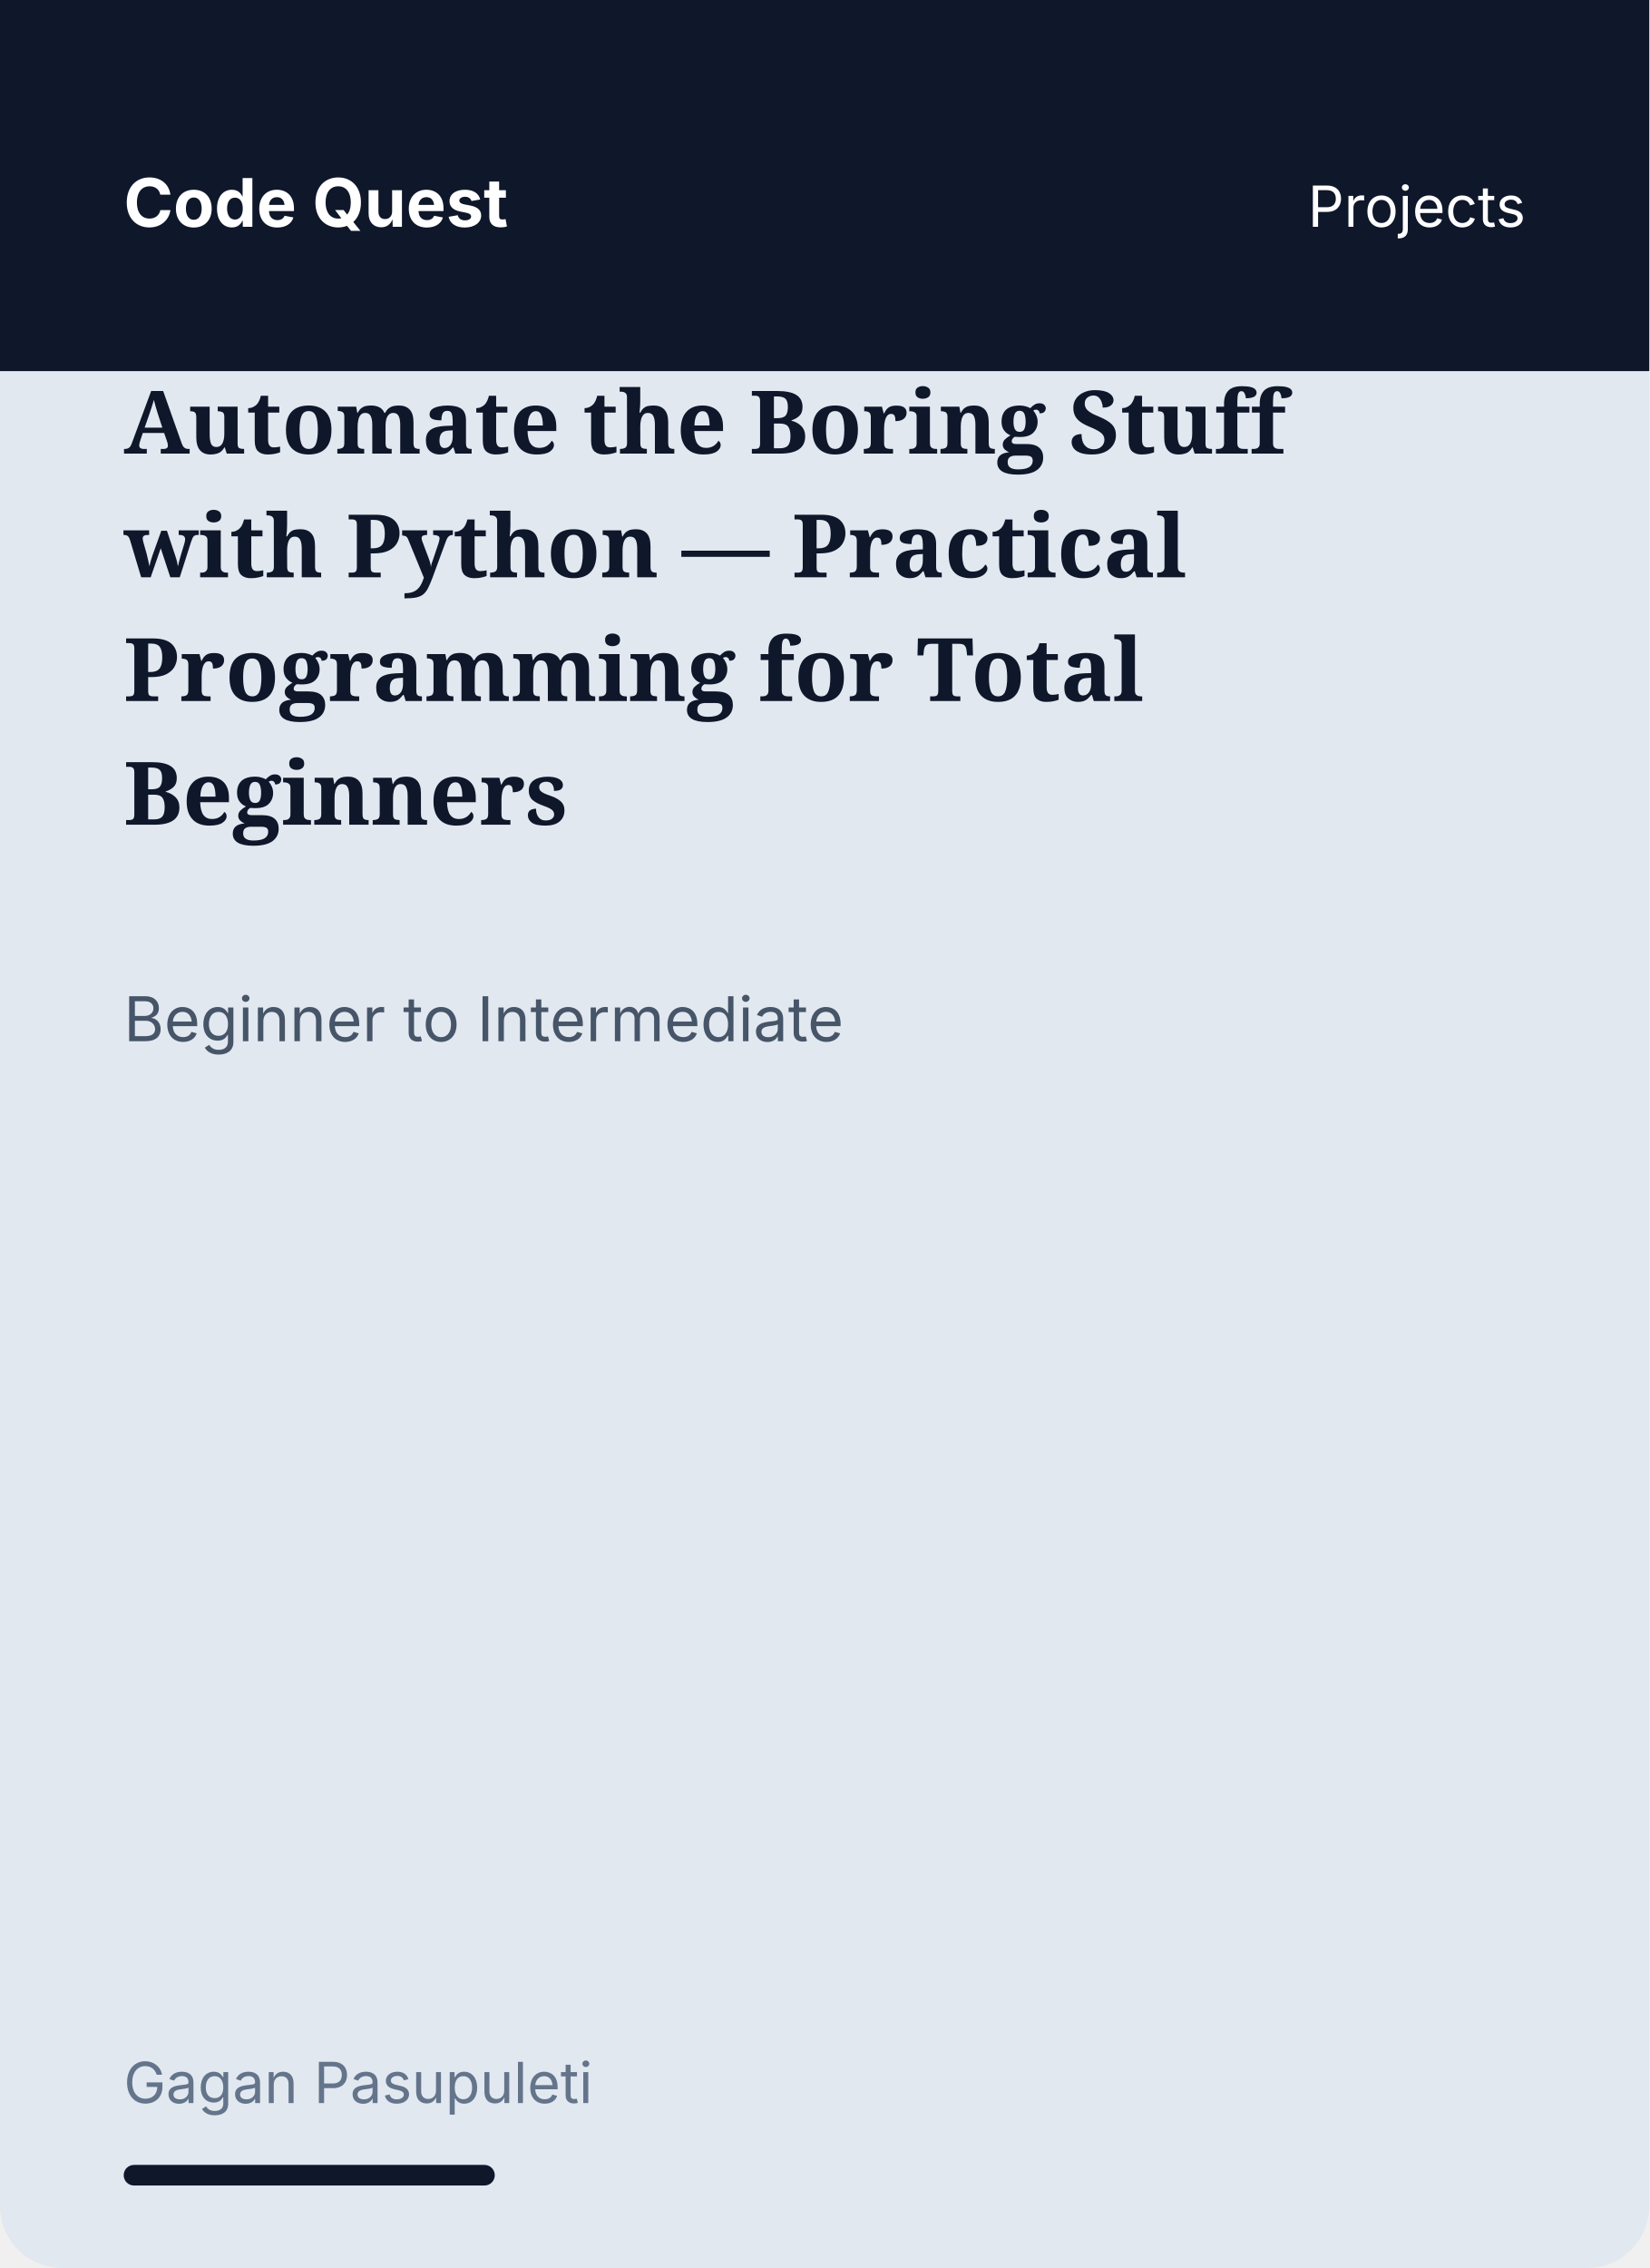
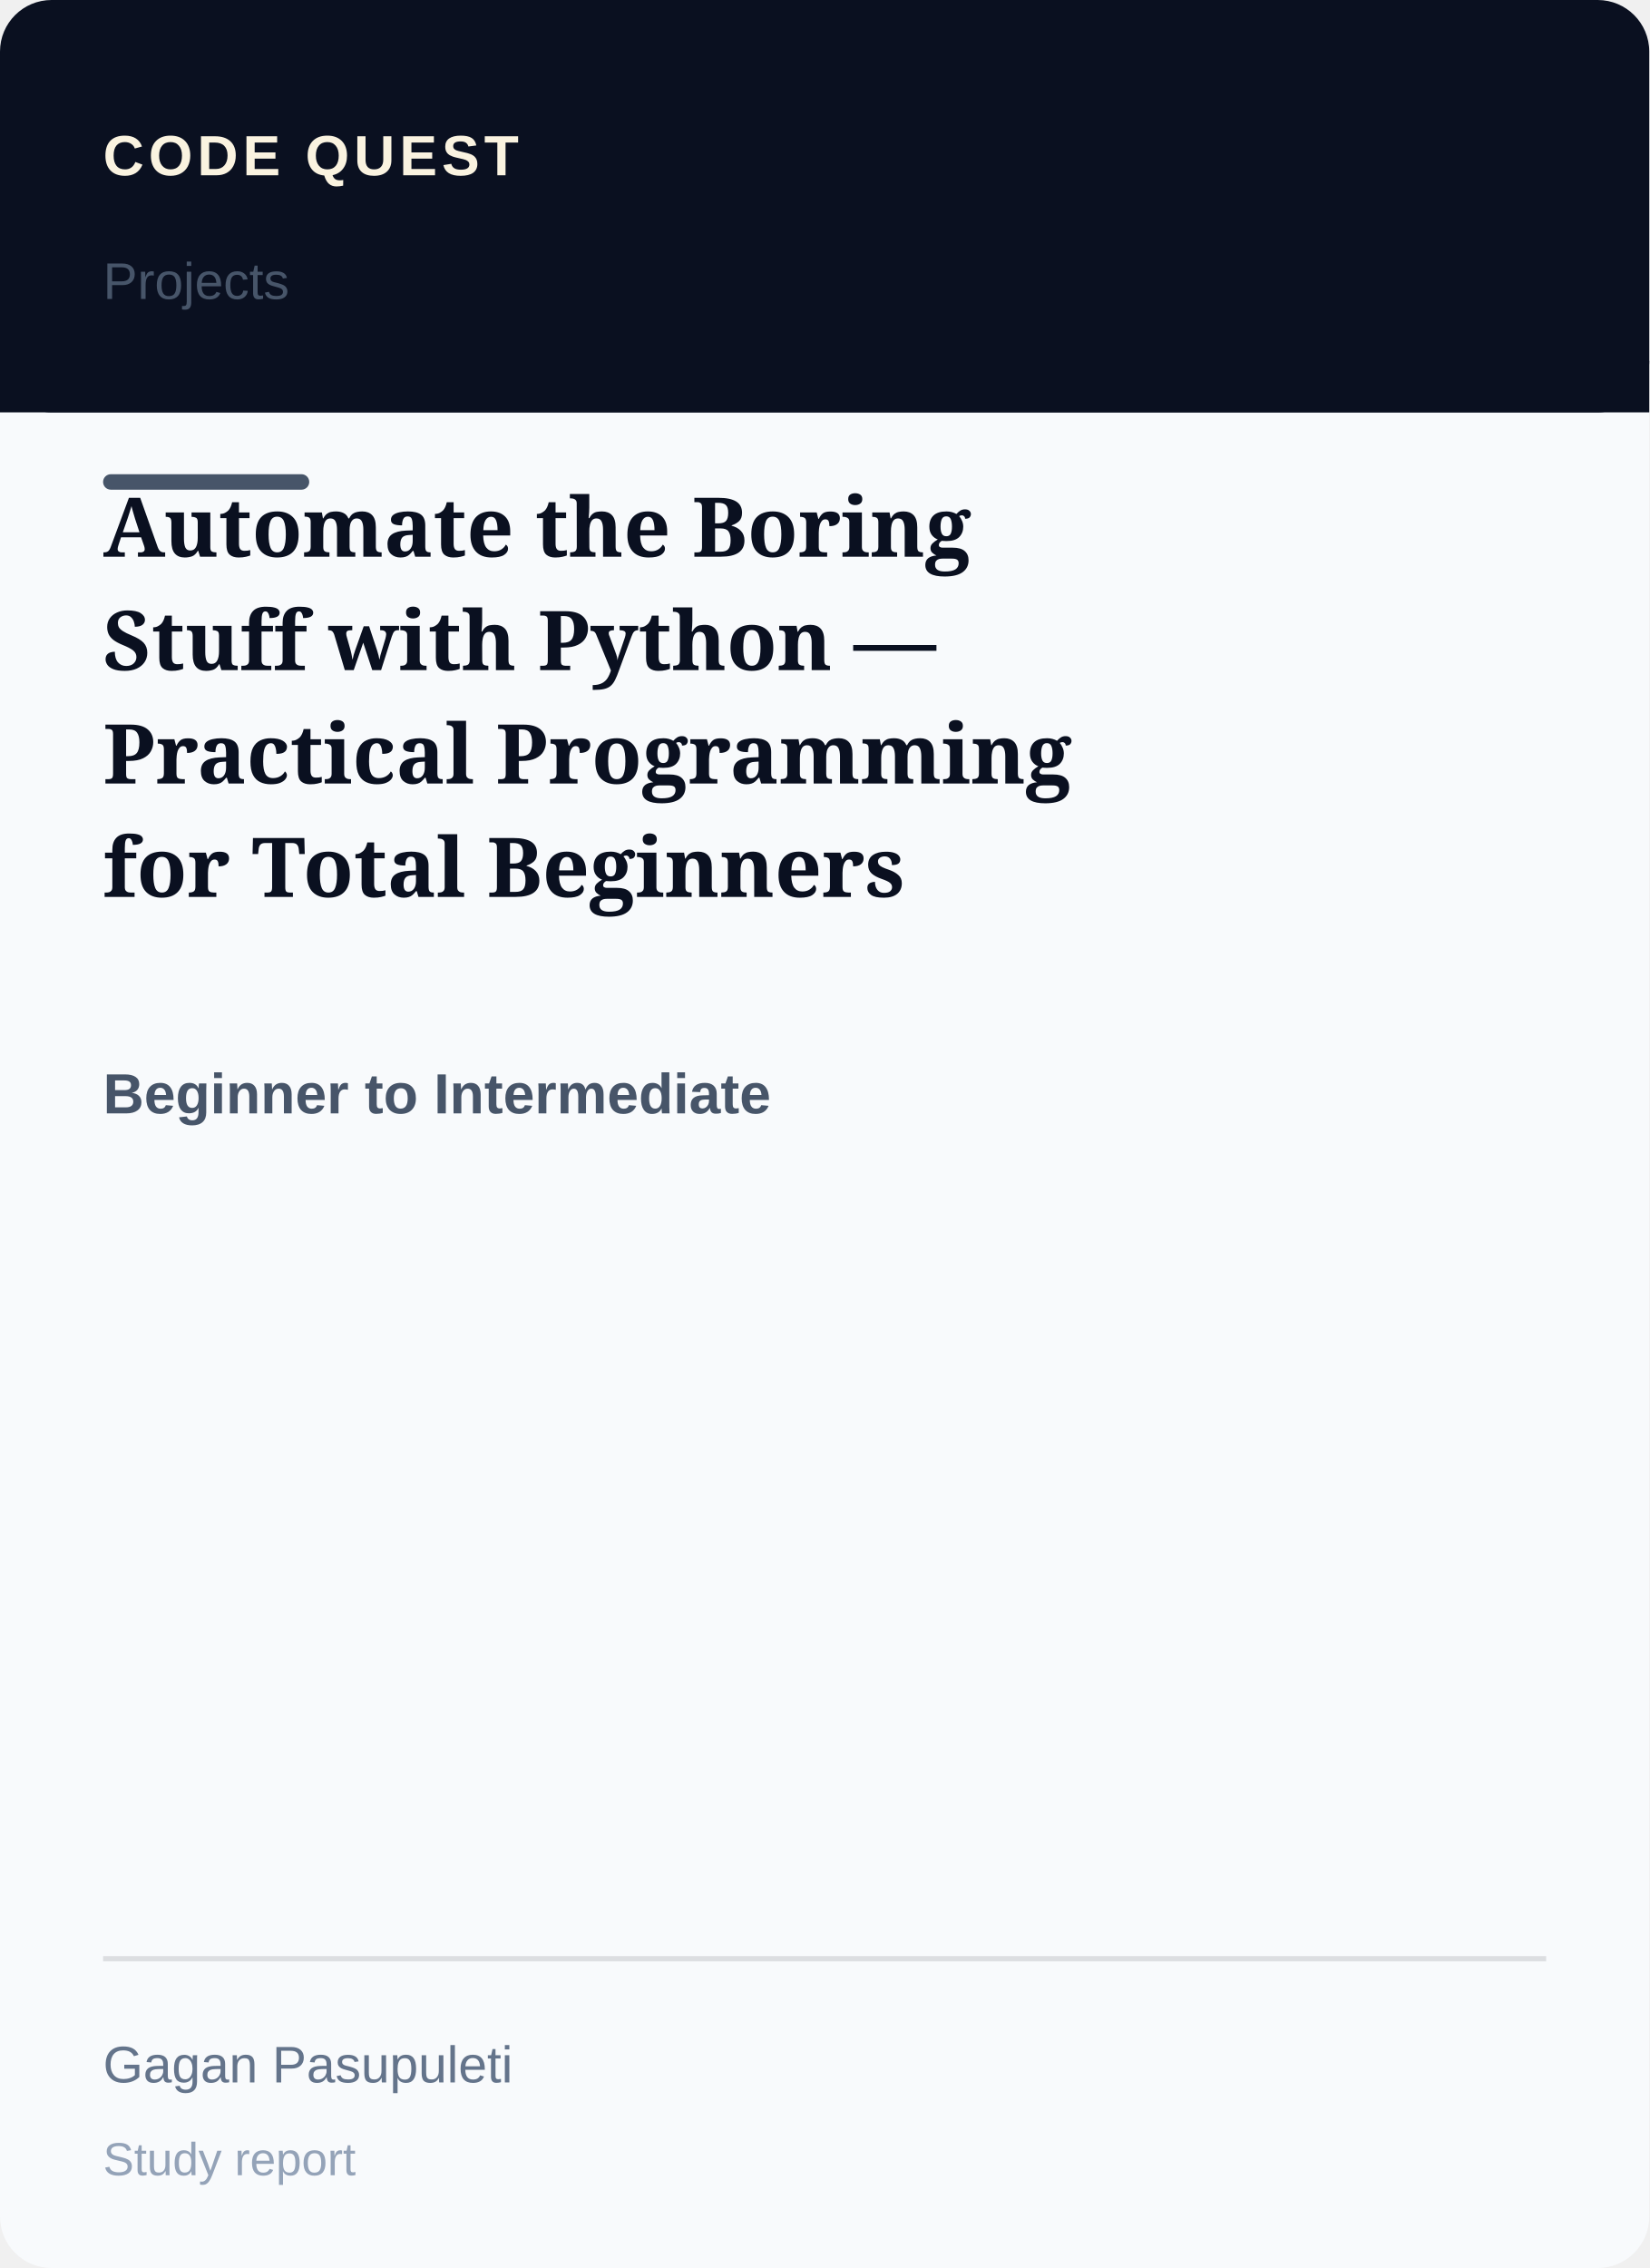
- <svg xmlns="http://www.w3.org/2000/svg" width="320" height="440" viewBox="0 0 320 440" role="img">
-   <rect width="320" height="440" rx="12" fill="#e2e8f0" />
-   <rect width="320" height="72" fill="#0f172a" />
-   <text x="24" y="44" font-family="Inter, Arial, sans-serif" font-size="13" font-weight="700" fill="#ffffff">Code Quest</text>
-   <text x="296" y="44" text-anchor="end" font-family="Inter, Arial, sans-serif" font-size="11" fill="#ffffff">Projects</text>
-   <text x="24" y="88" font-family="Georgia, serif" font-size="17" font-weight="700" fill="#0f172a">Automate the Boring Stuff</text>
-   <text x="24" y="112" font-family="Georgia, serif" font-size="17" font-weight="700" fill="#0f172a">with Python — Practical</text>
-   <text x="24" y="136" font-family="Georgia, serif" font-size="17" font-weight="700" fill="#0f172a">Programming for Total</text>
-   <text x="24" y="160" font-family="Georgia, serif" font-size="17" font-weight="700" fill="#0f172a">Beginners</text>
-   <text x="24" y="202" font-family="Inter, Arial, sans-serif" font-size="12" fill="#475569">Beginner to Intermediate</text>
-   <text x="24" y="408" font-family="Inter, Arial, sans-serif" font-size="11" fill="#64748b">Gagan Pasupuleti</text>
-   <rect x="24" y="420" width="72" height="4" rx="2" fill="#0f172a" />
+ <svg xmlns="http://www.w3.org/2000/svg" width="320" height="440" viewBox="0 0 320 440" role="img" aria-label="Cover">
+   <rect width="320" height="440" rx="10" fill="#F8FAFC" />
+   <rect width="320" height="80" rx="10" fill="#0A1020" />
+   <rect y="70" width="320" height="10" fill="#0A1020" />
+   <text x="20" y="34" font-family="Arial, sans-serif" font-size="11" font-weight="700" letter-spacing="0.08em" fill="#FAF3E0">CODE QUEST</text>
+   <text x="20" y="58" font-family="Arial, sans-serif" font-size="10" fill="#475569">Projects</text>
+   <rect x="20" y="92" width="40" height="3" rx="1.5" fill="#475569" />
+   <text x="20" y="108" font-family="Georgia, serif" font-size="16" font-weight="700" fill="#0A1020">Automate the Boring</text>
+   <text x="20" y="130" font-family="Georgia, serif" font-size="16" font-weight="700" fill="#0A1020">Stuff with Python —</text>
+   <text x="20" y="152" font-family="Georgia, serif" font-size="16" font-weight="700" fill="#0A1020">Practical Programming</text>
+   <text x="20" y="174" font-family="Georgia, serif" font-size="16" font-weight="700" fill="#0A1020">for Total Beginners</text>
+   <text x="20" y="216" font-family="Arial, sans-serif" font-size="11" font-weight="600" fill="#475569">Beginner to Intermediate</text>
+   <line x1="20" y1="380" x2="300" y2="380" stroke="#0A1020" stroke-opacity="0.12" stroke-width="1" />
+   <text x="20" y="404" font-family="Arial, sans-serif" font-size="10" fill="#64748B">Gagan Pasupuleti</text>
+   <text x="20" y="422" font-family="Arial, sans-serif" font-size="9" fill="#94A3B8">Study report</text>
</svg>
